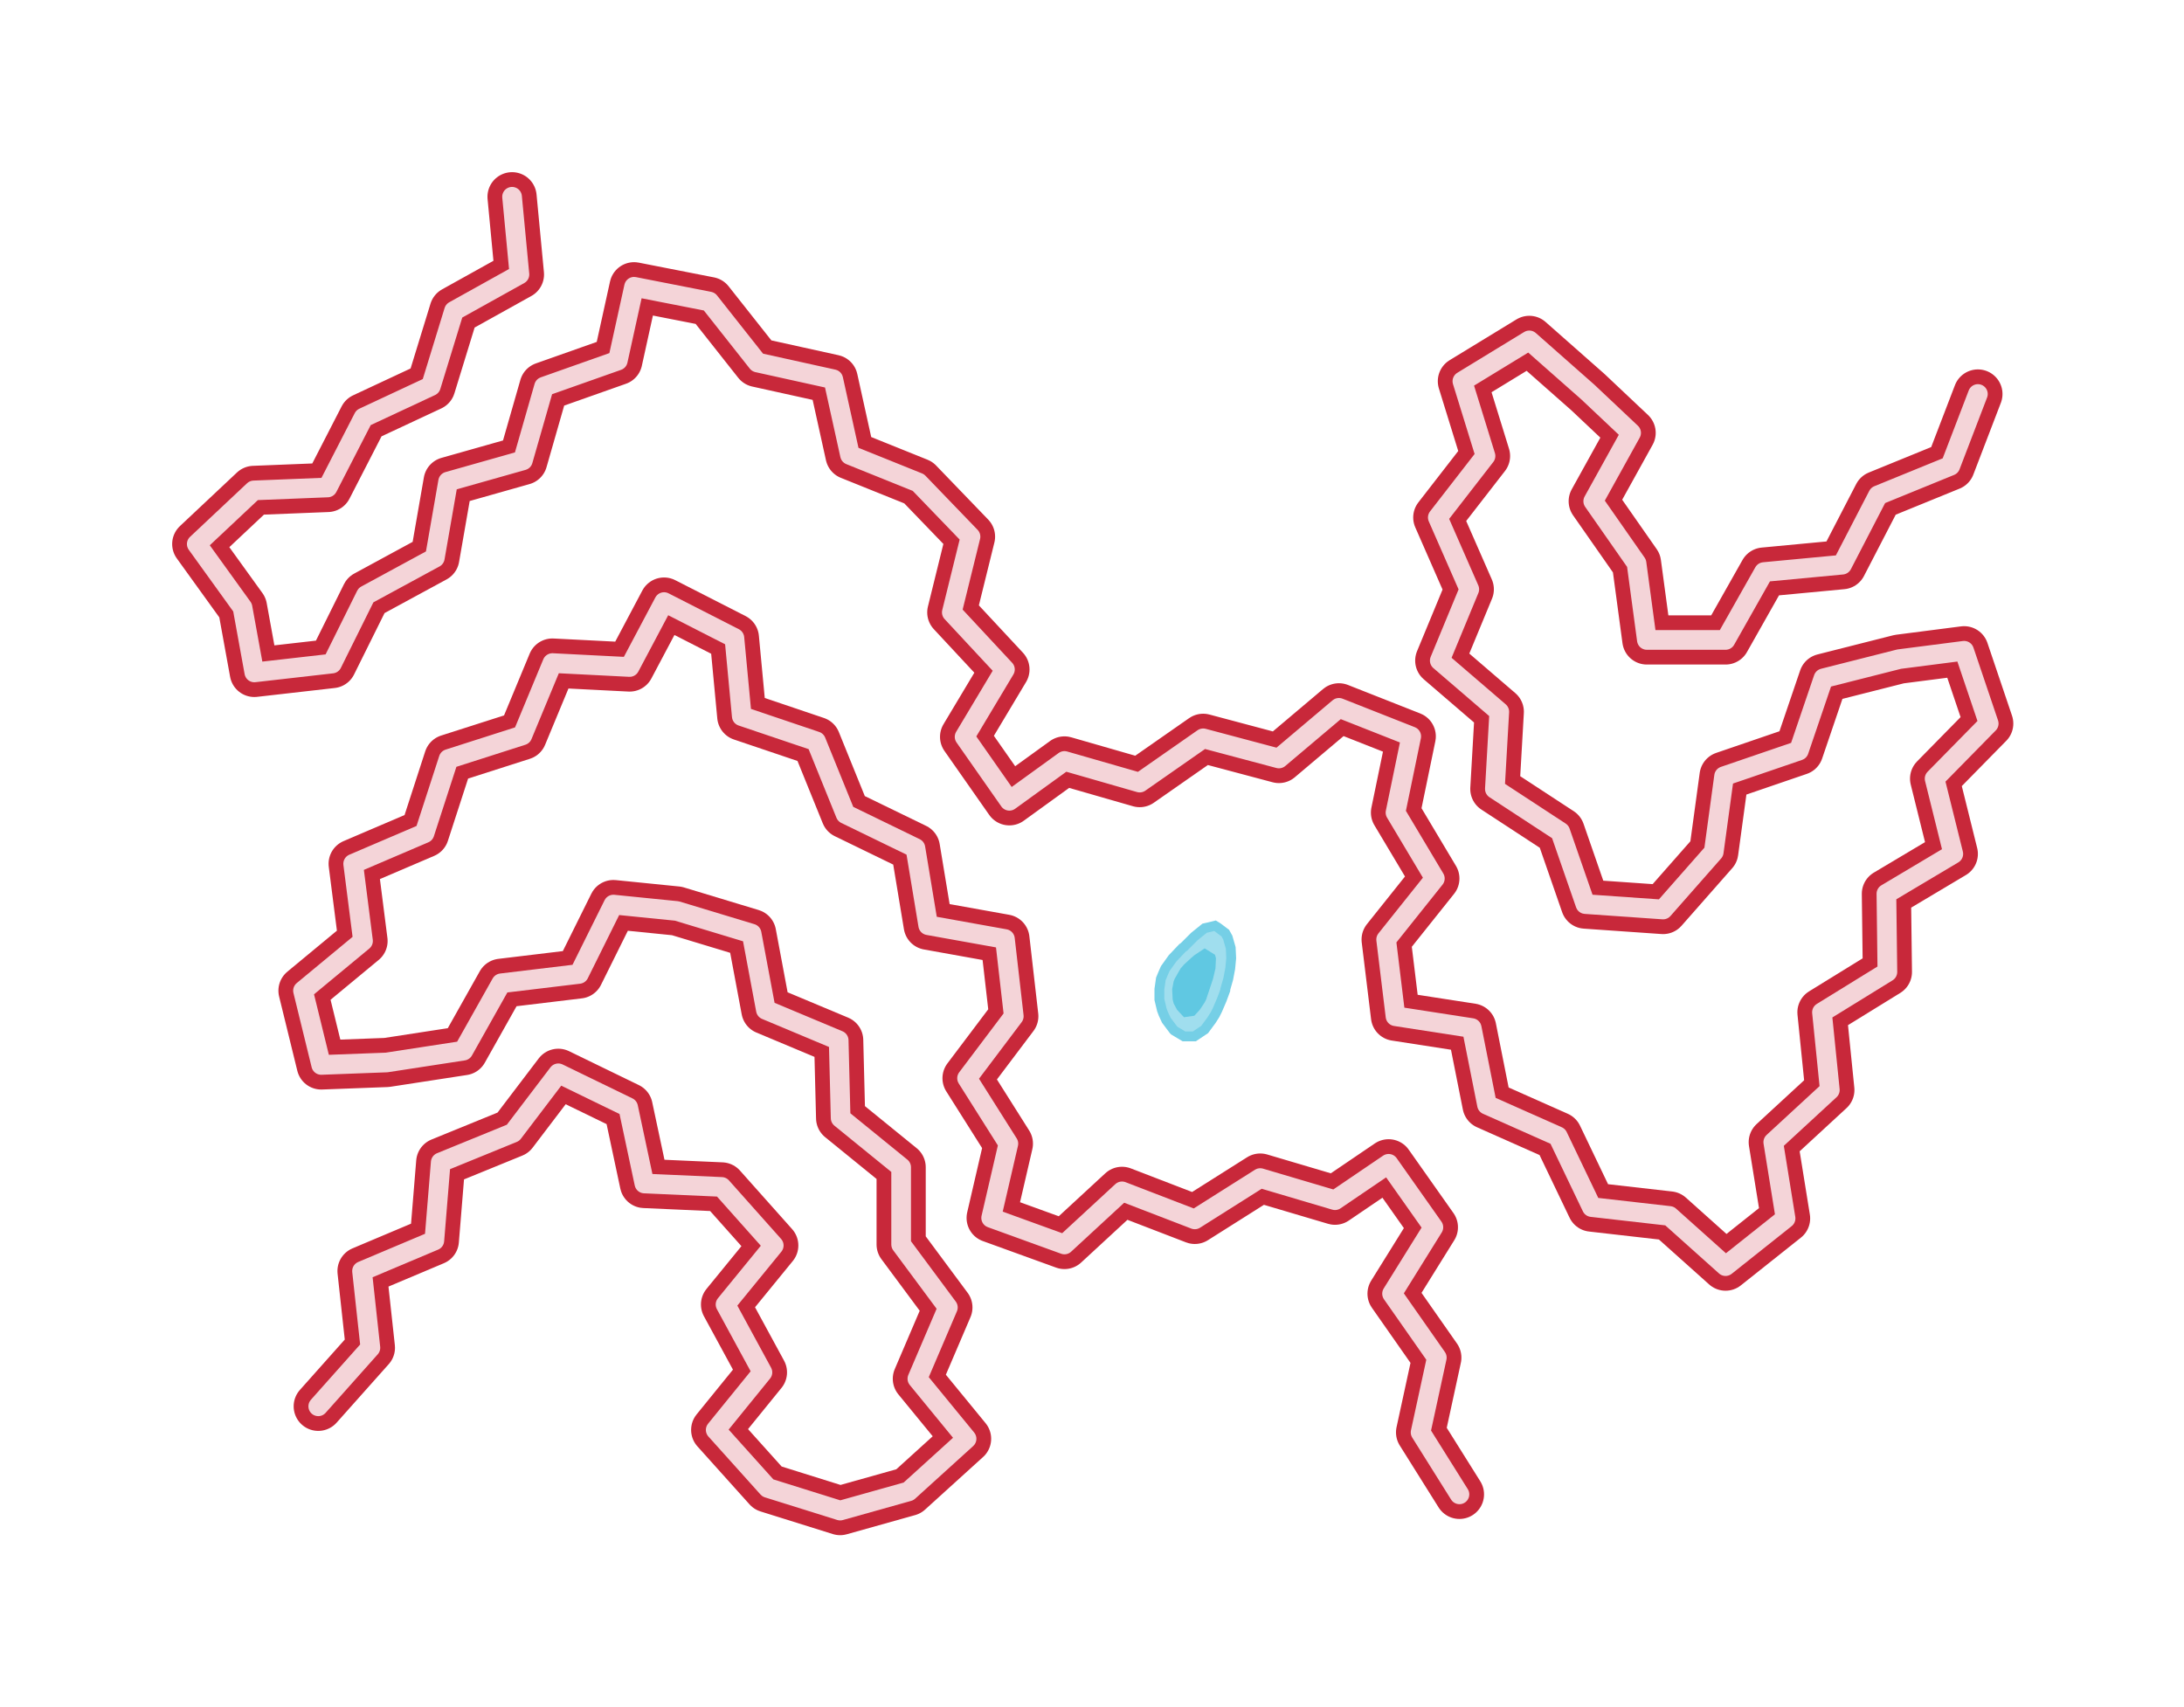
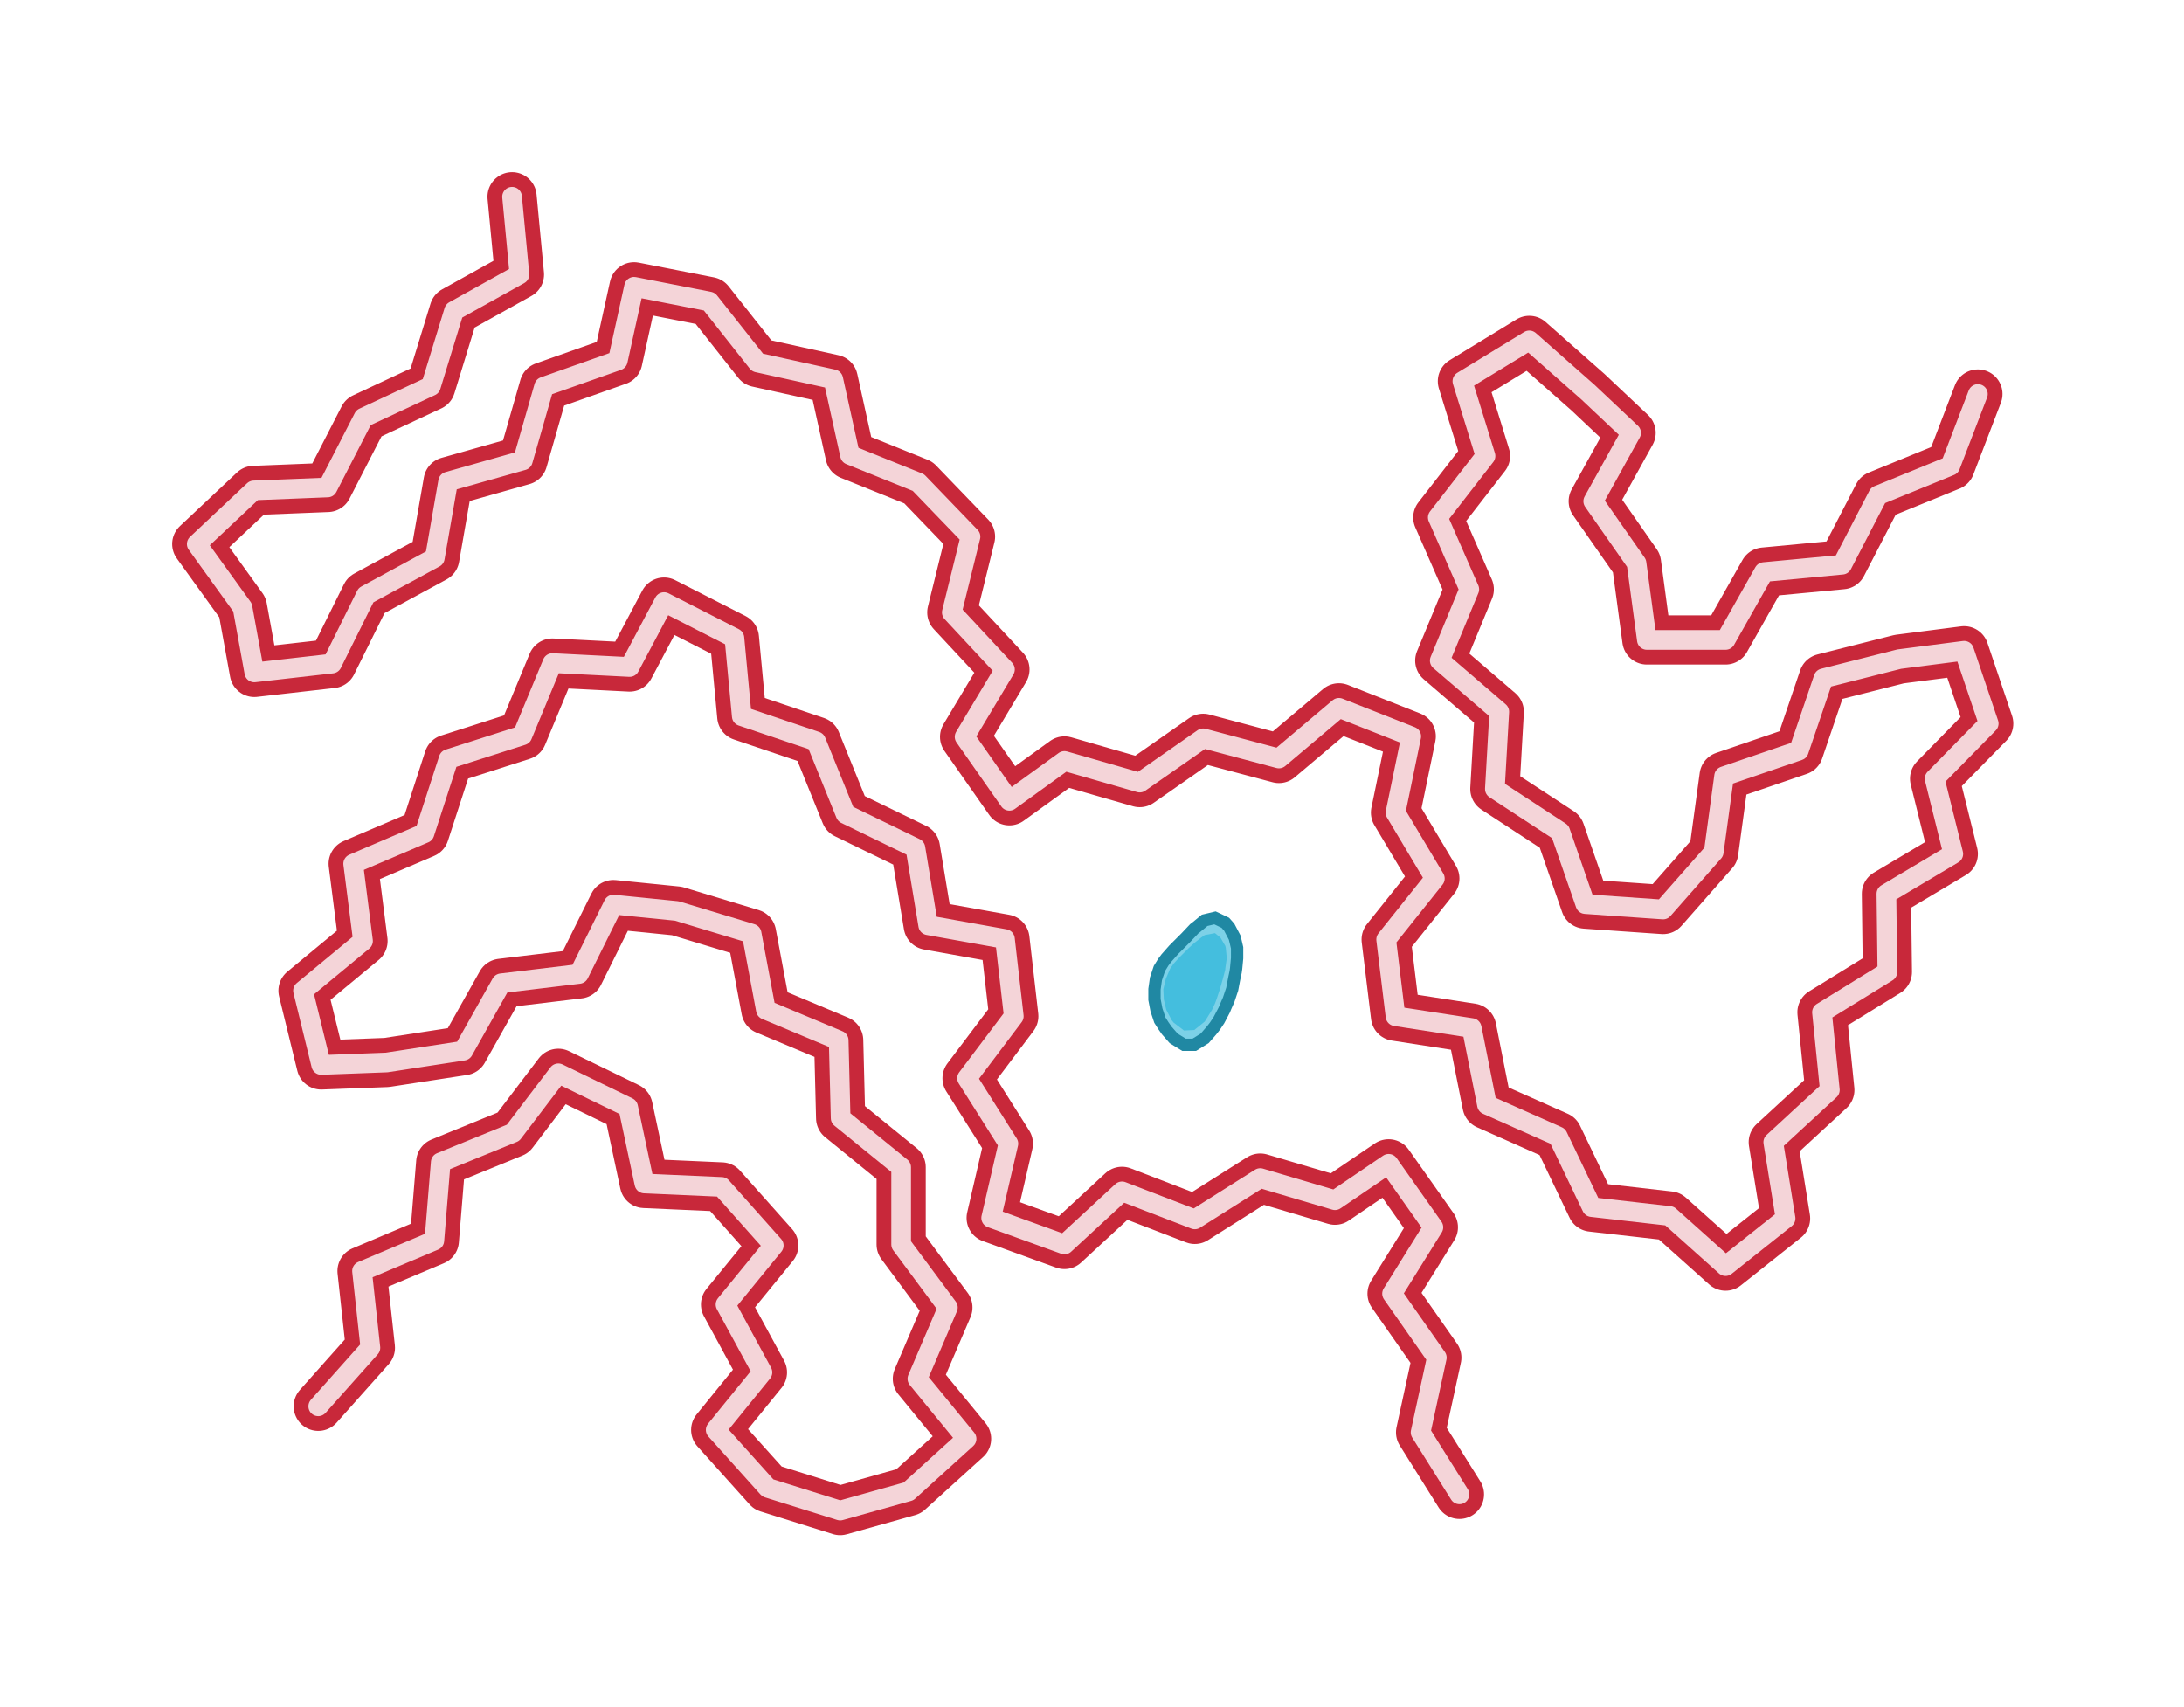
<svg xmlns="http://www.w3.org/2000/svg" width="44.4" height="34.7" viewBox="0 0 44.4 34.7">
  <g id="6XYP" data-chains="A+B">
-     <path class="density" d="M23.65,20.61 L23.62,20.53 L23.57,20.32 L23.57,20.11 L23.60,19.90 L23.65,19.78 L23.69,19.69 L23.84,19.48 L23.86,19.46 L24.04,19.27 L24.07,19.25 L24.26,19.06 L24.28,19.04 L24.49,18.87 L24.58,18.85 L24.70,18.82 L24.75,18.85 L24.91,18.97 L24.96,19.06 L25.02,19.27 L25.03,19.48 L25.01,19.69 L24.97,19.90 L24.91,20.11 L24.91,20.13 L24.84,20.32 L24.75,20.53 L24.70,20.63 L24.63,20.74 L24.49,20.93 L24.46,20.95 L24.28,21.07 L24.07,21.07 L23.87,20.95 L23.86,20.94 L23.71,20.74 L23.65,20.61 Z" fill="#a0deee" fill-rule="evenodd" stroke="#75cfe6" stroke-width="0.2" />
-     <path class="density" d="M23.86,20.40 L23.84,20.32 L23.83,20.11 L23.86,19.95 L23.88,19.90 L24.00,19.69 L24.07,19.61 L24.21,19.48 L24.28,19.42 L24.49,19.28 L24.70,19.41 L24.72,19.48 L24.71,19.69 L24.70,19.73 L24.66,19.90 L24.59,20.11 L24.52,20.32 L24.49,20.38 L24.39,20.53 L24.28,20.65 L24.07,20.68 L23.93,20.53 L23.86,20.40 Z" fill="#60c8e2" fill-rule="evenodd" />
+     <path class="density" d="M23.65,20.85 L23.58,20.74 L23.51,20.53 L23.47,20.32 L23.47,20.11 L23.50,19.90 L23.57,19.69 L23.65,19.56 L23.71,19.48 L23.86,19.31 L23.90,19.27 L24.07,19.10 L24.11,19.06 L24.28,18.88 L24.32,18.85 L24.49,18.71 L24.70,18.66 L24.91,18.76 L24.99,18.85 L25.10,19.06 L25.12,19.14 L25.15,19.27 L25.15,19.48 L25.13,19.69 L25.12,19.76 L25.09,19.90 L25.05,20.11 L24.98,20.32 L24.91,20.48 L24.89,20.53 L24.78,20.74 L24.70,20.86 L24.63,20.95 L24.49,21.11 L24.41,21.16 L24.28,21.24 L24.07,21.24 L23.94,21.16 L23.86,21.11 L23.72,20.95 L23.65,20.85 Z" fill="#7cd1e7" fill-rule="evenodd" stroke="#2088a3" stroke-width="0.25" />
+     <path class="density" d="M23.86,20.79 L23.82,20.74 L23.71,20.53 L23.66,20.32 L23.65,20.11 L23.70,19.90 L23.79,19.69 L23.86,19.59 L23.96,19.48 L24.07,19.37 L24.17,19.27 L24.28,19.17 L24.42,19.06 L24.49,19.01 L24.70,18.97 L24.81,19.06 L24.91,19.23 L24.92,19.27 L24.94,19.48 L24.91,19.69 L24.91,19.71 L24.86,19.90 L24.80,20.11 L24.73,20.32 L24.70,20.40 L24.64,20.53 L24.51,20.74 L24.49,20.77 L24.28,20.94 L24.07,20.95 L23.86,20.79 Z" fill="#44bede" fill-rule="evenodd" />
+     <path class="density" d="M24.28,19.95 L24.28,19.90 L24.28,19.90 L24.28,19.90 L24.28,19.95 Z" fill="#2bb5d9" fill-rule="evenodd" />
    <polyline points="10.41,4.00 10.56,5.58 9.23,6.32 8.76,7.85 7.39,8.49 6.66,9.91 5.16,9.97 4.00,11.06 4.93,12.35 5.17,13.67 6.75,13.49 7.44,12.10 8.84,11.34 9.11,9.79 10.63,9.36 11.06,7.86 12.56,7.33 12.89,5.83 14.42,6.13 15.40,7.37 16.94,7.71 17.28,9.25 18.67,9.81 19.73,10.91 19.35,12.45 20.43,13.61 19.61,14.98 20.52,16.28 21.64,15.47 23.17,15.91 24.46,15.01 26.00,15.42 27.22,14.39 28.69,14.97 28.37,16.52 29.17,17.86 28.18,19.10 28.37,20.66 29.92,20.90 30.23,22.46 31.67,23.10 32.36,24.54 33.94,24.72 35.08,25.74 36.30,24.77 36.05,23.22 37.20,22.16 37.04,20.58 38.37,19.76 38.35,18.17 39.71,17.36 39.33,15.83 40.43,14.71 39.93,13.23 38.61,13.40 37.07,13.79 36.57,15.26 35.05,15.78 34.84,17.32 33.81,18.49 32.23,18.38 31.72,16.91 30.39,16.04 30.48,14.47 29.27,13.43 29.87,11.98 29.23,10.52 30.20,9.27 29.73,7.75 31.09,6.92 32.28,7.97 33.16,8.80 32.39,10.19 33.27,11.45 33.48,13.01 35.08,13.01 35.86,11.63 37.45,11.48 38.18,10.07 39.65,9.47 40.21,8.01" fill="none" stroke="#c8283a" stroke-width="1.00" stroke-linejoin="round" stroke-linecap="round" />
    <polyline points="29.67,30.38 28.88,29.12 29.21,27.60 28.30,26.30 29.14,24.95 28.23,23.66 27.14,24.40 25.62,23.95 24.29,24.79 22.81,24.22 21.64,25.30 20.15,24.76 20.50,23.25 19.66,21.92 20.61,20.66 20.43,19.09 18.87,18.81 18.61,17.24 17.19,16.55 16.59,15.07 15.08,14.56 14.93,12.97 13.50,12.24 12.80,13.56 11.23,13.48 10.62,14.95 9.12,15.43 8.63,16.94 7.18,17.56 7.38,19.13 6.16,20.14 6.53,21.65 7.86,21.60 9.42,21.36 10.19,19.99 11.77,19.80 12.47,18.39 13.76,18.52 15.28,18.98 15.57,20.53 17.05,21.15 17.09,22.73 18.32,23.73 18.32,25.30 19.27,26.58 18.65,28.03 19.65,29.25 18.47,30.32 17.08,30.71 15.61,30.25 14.55,29.07 15.50,27.90 14.75,26.52 15.73,25.32 14.67,24.13 13.10,24.06 12.77,22.51 11.35,21.82 10.43,23.03 8.96,23.63 8.83,25.22 7.36,25.84 7.53,27.40 6.47,28.59" fill="none" stroke="#c8283a" stroke-width="1.00" stroke-linejoin="round" stroke-linecap="round" />
    <polyline points="10.41,4.00 10.56,5.58 9.23,6.32 8.76,7.85 7.39,8.49 6.66,9.91 5.16,9.97 4.00,11.06 4.93,12.35 5.17,13.67 6.75,13.49 7.44,12.10 8.84,11.34 9.11,9.79 10.63,9.36 11.06,7.86 12.56,7.33 12.89,5.83 14.42,6.13 15.40,7.37 16.94,7.71 17.28,9.25 18.67,9.81 19.73,10.91 19.35,12.45 20.43,13.61 19.61,14.98 20.52,16.28 21.64,15.47 23.17,15.91 24.46,15.01 26.00,15.42 27.22,14.39 28.69,14.97 28.37,16.52 29.17,17.86 28.18,19.10 28.37,20.66 29.92,20.90 30.23,22.46 31.67,23.10 32.36,24.54 33.94,24.72 35.08,25.74 36.30,24.77 36.05,23.22 37.20,22.16 37.04,20.58 38.37,19.76 38.35,18.17 39.71,17.36 39.33,15.83 40.43,14.71 39.93,13.23 38.61,13.40 37.07,13.79 36.57,15.26 35.05,15.78 34.84,17.32 33.81,18.49 32.23,18.38 31.72,16.91 30.39,16.04 30.48,14.47 29.27,13.43 29.87,11.98 29.23,10.52 30.20,9.27 29.73,7.75 31.09,6.92 32.28,7.97 33.16,8.80 32.39,10.19 33.27,11.45 33.48,13.01 35.08,13.01 35.86,11.63 37.45,11.48 38.18,10.07 39.65,9.47 40.21,8.01" fill="none" stroke="#f4d4d8" stroke-width="0.40" stroke-linejoin="round" stroke-linecap="round" />
    <polyline points="29.67,30.38 28.88,29.12 29.21,27.60 28.30,26.30 29.14,24.95 28.23,23.66 27.14,24.40 25.62,23.95 24.29,24.79 22.81,24.22 21.64,25.30 20.15,24.76 20.50,23.25 19.66,21.92 20.61,20.66 20.43,19.09 18.87,18.81 18.61,17.24 17.19,16.55 16.59,15.07 15.08,14.56 14.93,12.97 13.50,12.24 12.80,13.56 11.23,13.48 10.62,14.95 9.12,15.43 8.63,16.94 7.18,17.56 7.38,19.13 6.16,20.14 6.53,21.65 7.86,21.60 9.42,21.36 10.19,19.99 11.77,19.80 12.47,18.39 13.76,18.52 15.28,18.98 15.57,20.53 17.05,21.15 17.09,22.73 18.32,23.73 18.32,25.30 19.27,26.58 18.65,28.03 19.65,29.25 18.47,30.32 17.08,30.71 15.61,30.25 14.55,29.07 15.50,27.90 14.75,26.52 15.73,25.32 14.67,24.13 13.10,24.06 12.77,22.51 11.35,21.82 10.43,23.03 8.96,23.63 8.83,25.22 7.36,25.84 7.53,27.40 6.47,28.59" fill="none" stroke="#f4d4d8" stroke-width="0.40" stroke-linejoin="round" stroke-linecap="round" />
  </g>
</svg>
